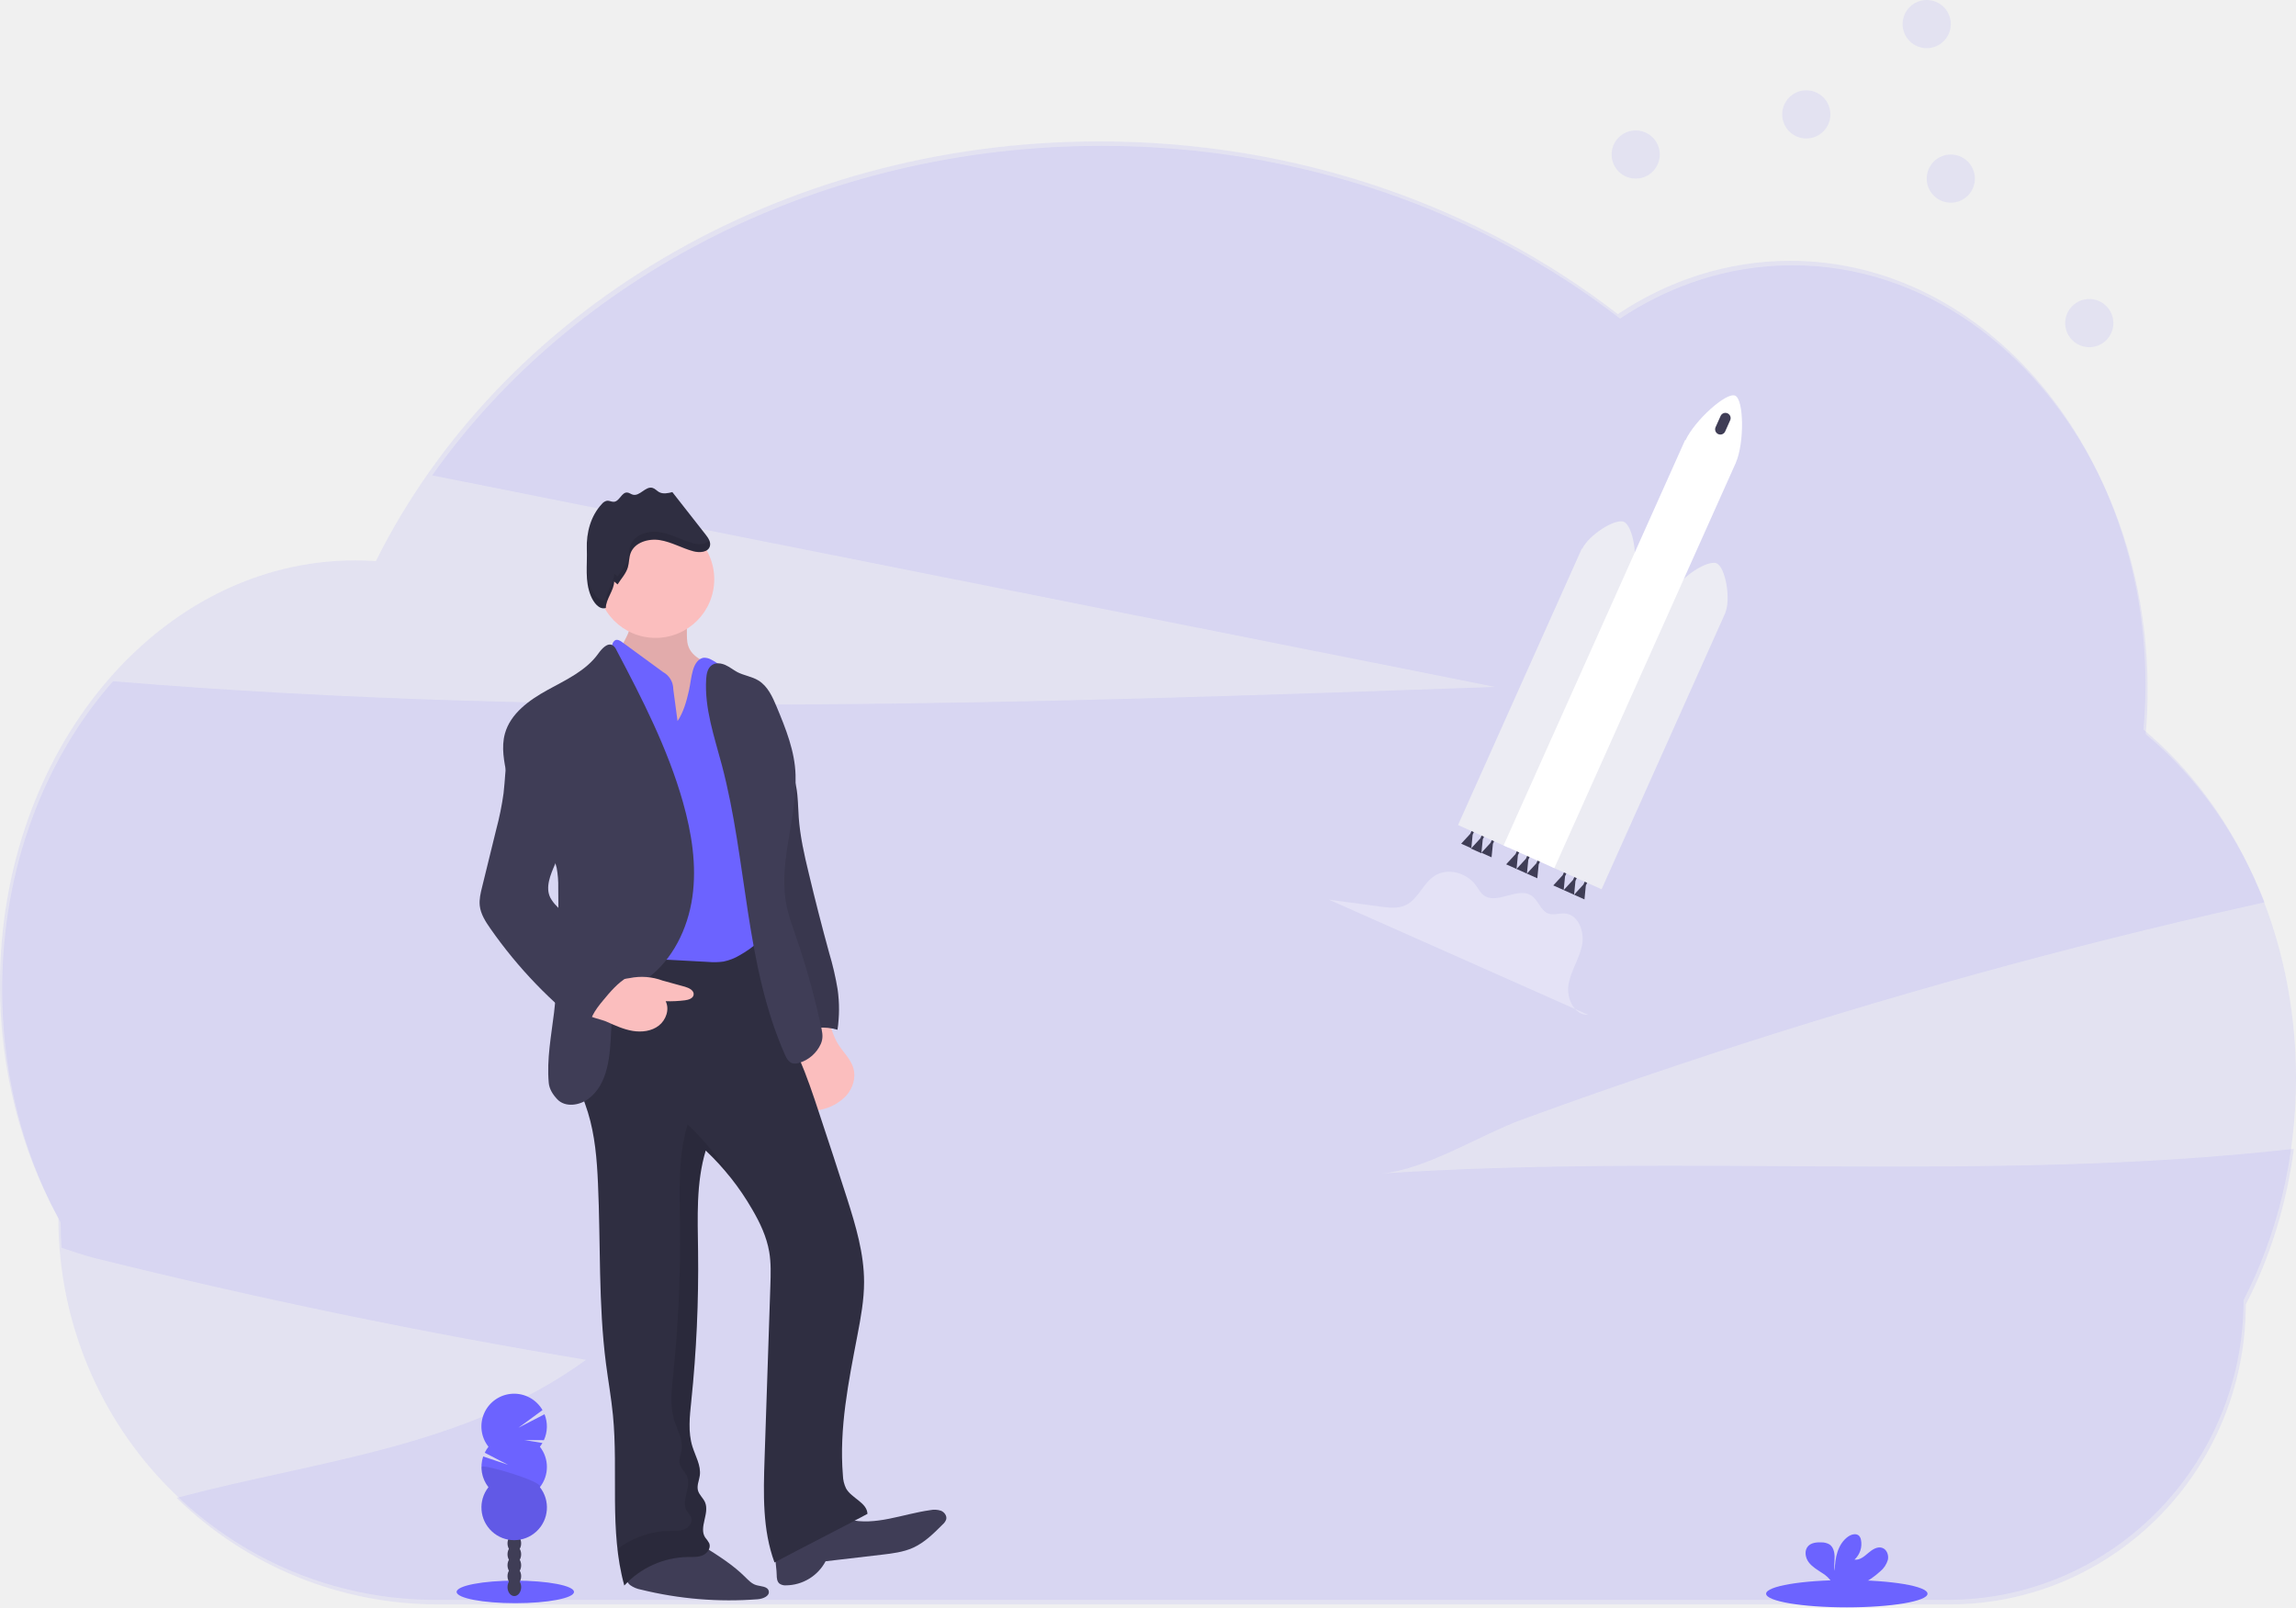
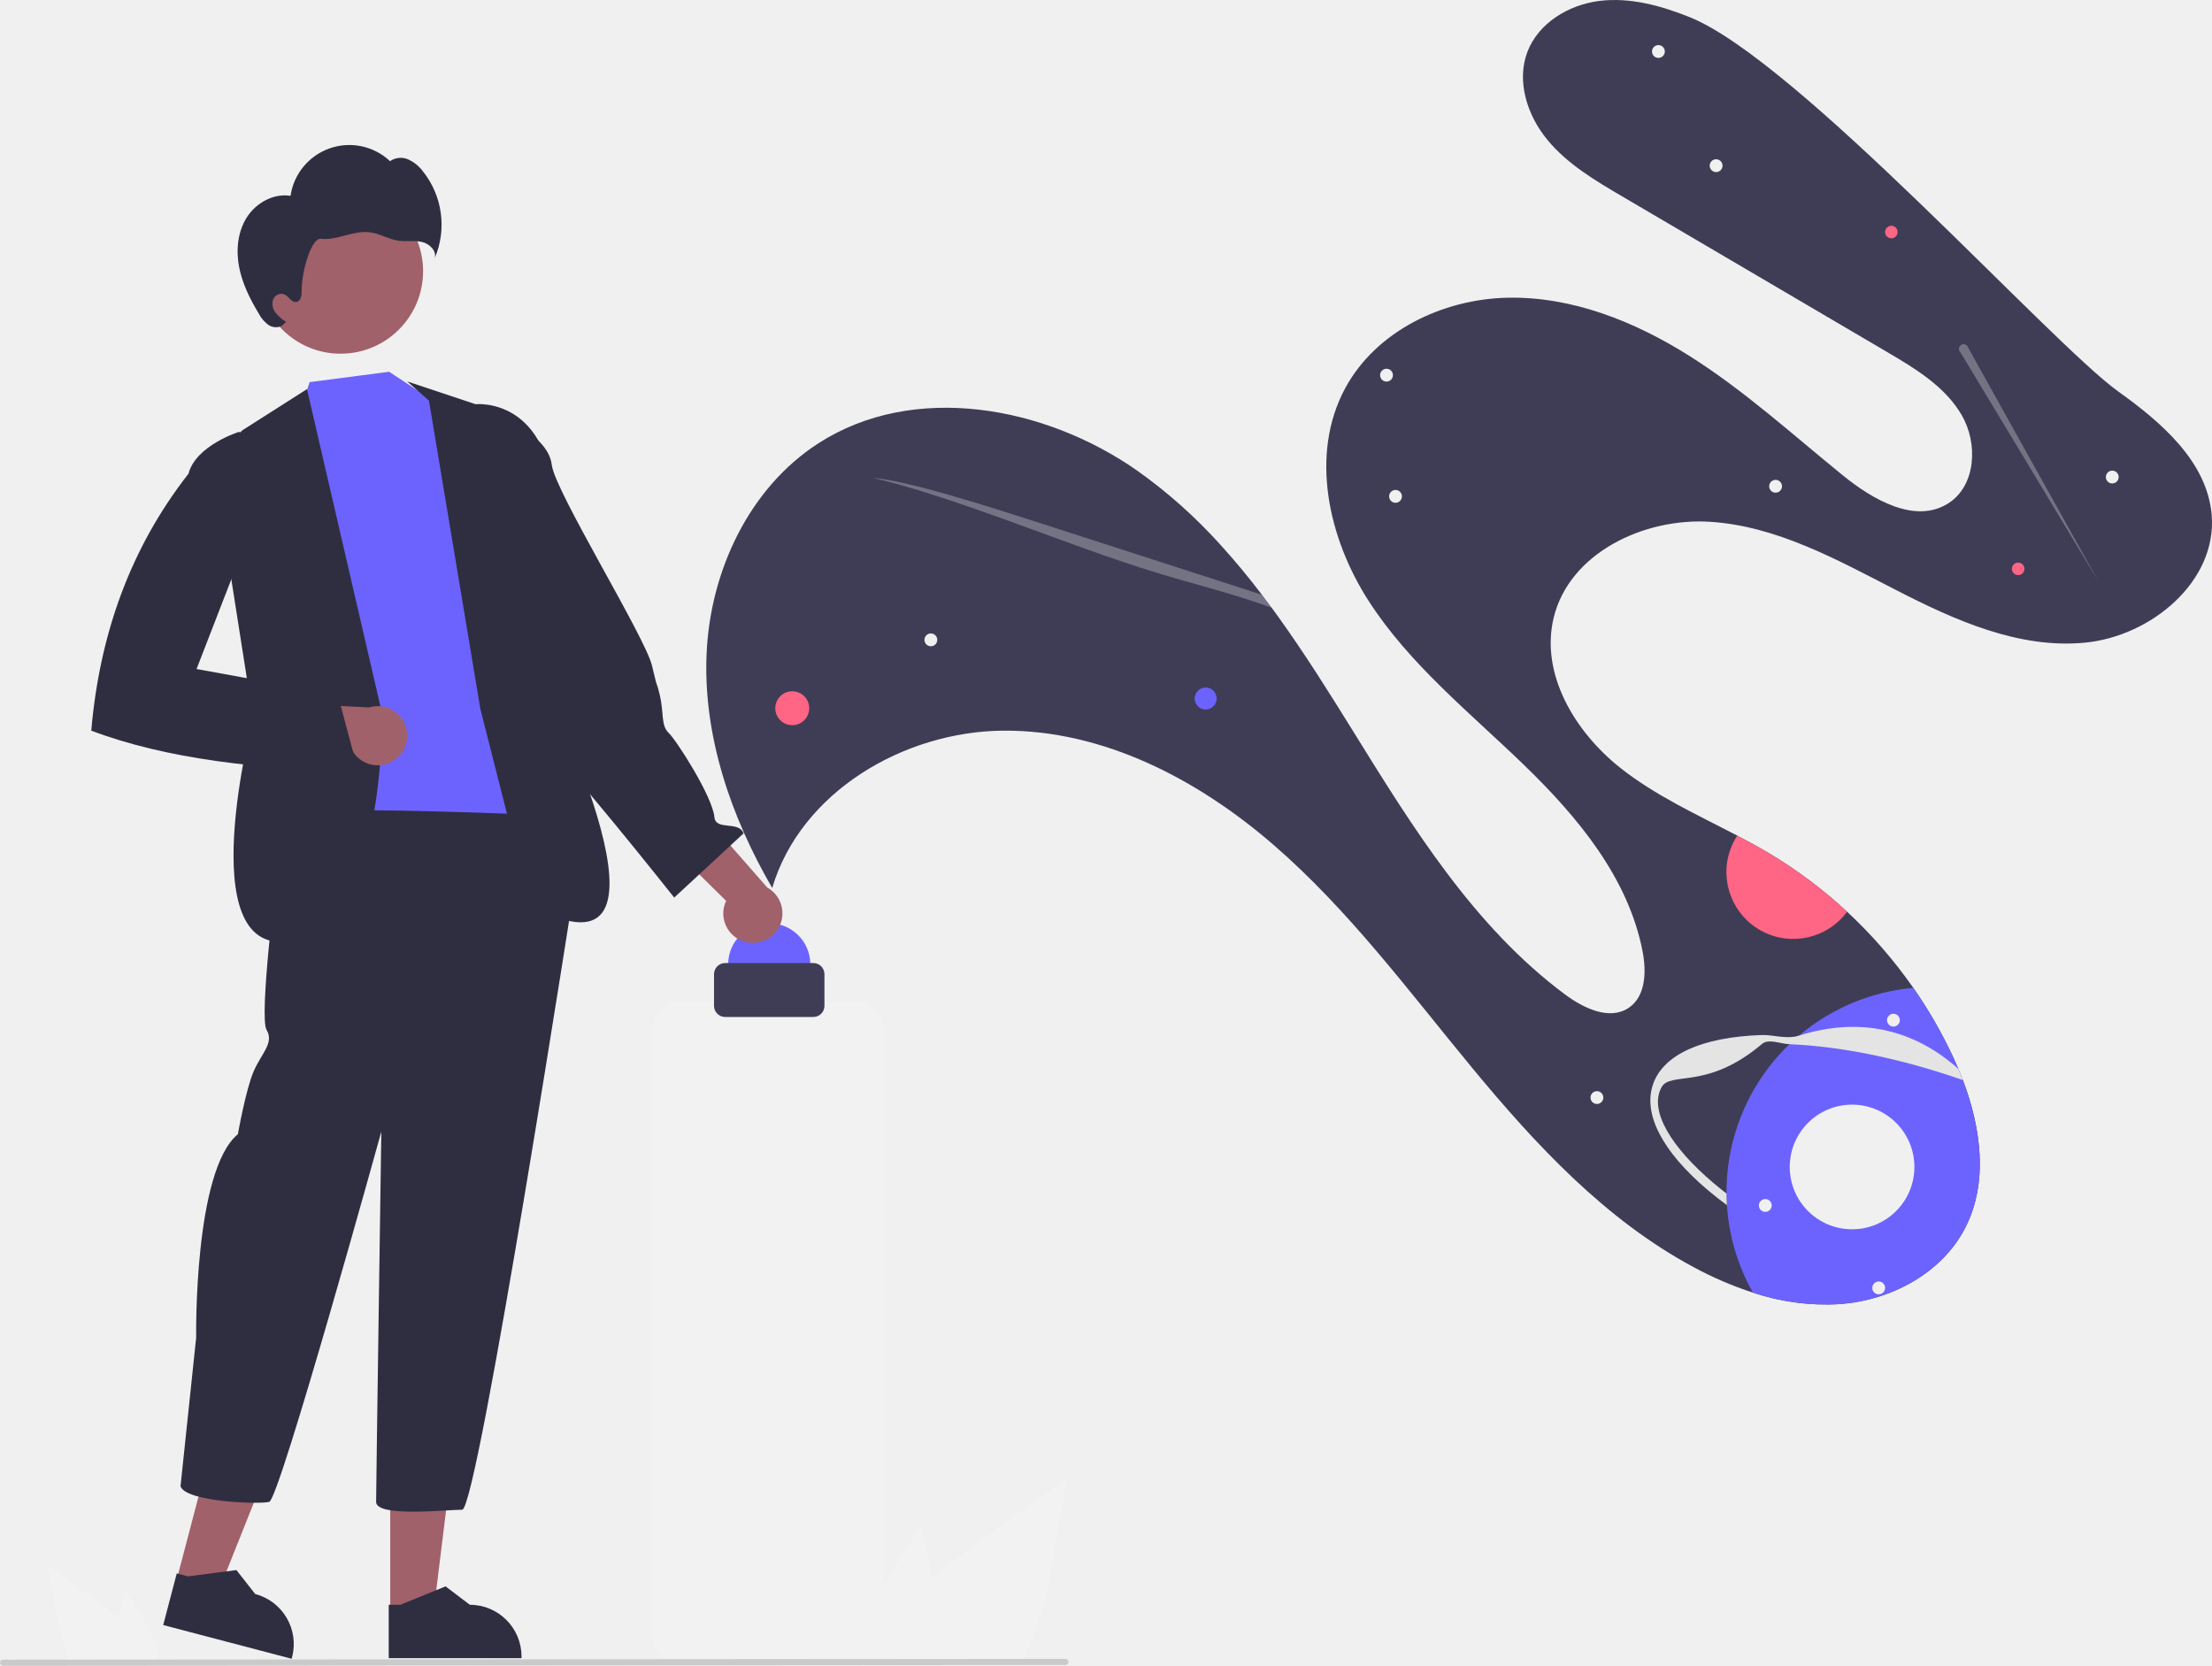
- <svg xmlns="http://www.w3.org/2000/svg" id="b717bf80-dc37-4ec2-be04-489cb3783f30" data-name="Layer 1" width="1144" height="800.93" viewBox="0 0 1144 800.93">
-   <path d="M1170.92,622a244.09,244.09,0,0,1-8.87,40.61,229,229,0,0,1-15.08,37c0,82.51-66.1,149.39-147.65,149.39H246.25A186.28,186.28,0,0,1,116,795.9c.32-.09.65-.18,1-.25,69.46-18.42,142.75-24.78,203-68.53Q196.85,706.69,75.14,676.41c-5-1.26-10.68-3.15-16.51-5.13-.27-4.16-.42-8.35-.42-12.57-.37-.67-.73-1.34-1.09-2q-2.38-4.43-4.58-9c-14.93-31-23.46-66.91-23.46-105.23,0-60.43,21.23-115,55.25-153.49C313.2,407.92,543.44,399.9,773,391.82q-100.68-20-201.34-40.06-164.17-32.65-328.34-65.34c69.85-98.68,193.12-164.21,333.54-164.21,98.82,0,189.14,32.45,258.34,86.07,25.44-16.91,54.73-26.56,85.9-26.56,64.9,0,121.63,41.73,152.44,104,0,0,0,0,0,0,15.58,31.5,24.52,68.24,24.52,107.48,0,7-.29,14-.86,20.89,0,.41-.06.81-.1,1.23,21.4,17.8,39.35,41.1,52.41,68.19.16.33.32.66.47,1q3.43,7.17,6.38,14.66l-.19,0q-12.6,2.79-25.17,5.69-135.49,31.3-268.47,75.86-38.12,12.78-76,26.62c-21.32,7.8-48.74,25.47-70.84,27,151.1-10.14,303.41,4.64,453.81-12.2Z" transform="translate(-28 -49.53)" fill="#6c63ff" opacity="0.1" />
-   <path d="M1172,586.75c0-71.93-30.06-135.47-76-173.67q.95-10.9,1-22.11c0-116.8-79.24-211.47-177-211.47-31.18,0-60.47,9.64-85.91,26.55C764.89,152.43,674.56,120,575.74,120,415,120,276.64,205.9,215.28,329.13c-3.41-.23-6.84-.36-10.3-.36-97.74,0-177,94.68-177,211.47,0,42.94,10.72,82.88,29.12,116.23h0c0,105.08,84.19,190.27,188,190.27H998.24c81.54,0,147.64-66.88,147.64-149.39h0C1162.44,665.17,1172,627.3,1172,586.75Z" transform="translate(-28 -49.53)" fill="#6c63ff" opacity="0.1" />
-   <path d="M426.72,592.32c.3,4,1.42,8.75,5.19,10.13a9.67,9.67,0,0,0,5.56-.09,23.55,23.55,0,0,0,12.35-7.07c3.15-3.66,4.72-8.83,3.4-13.46-1.27-4.42-4.83-7.73-7.34-11.57-2.94-4.49-3.88-9.58-5.92-14.39C423.77,557.42,425.81,580.31,426.72,592.32Z" transform="translate(-28 -49.53)" fill="#fbbebe" />
-   <path d="M409.71,399.53c-2.15,7,5.48,14.63,7.94,21.51s5.77,13.49,7.09,20.7c.92,4.95.87,10,1.22,15,.67,9.45,2.76,18.73,5,27.92q4.74,19.92,10.16,39.66a146.55,146.55,0,0,1,4.23,18.24,70.07,70.07,0,0,1-.07,20.09,25.66,25.66,0,0,0-19.08,1.75,56.61,56.61,0,0,1-7.25-23.59,123.39,123.39,0,0,1,.13-14.77c.64-13.91-5.39-27.84-5.59-41.77a78.81,78.81,0,0,0-1.14-14.4c-.65-3.27-.59-9.39-1.3-12.64-1.14-5.18,3.73-7.57,3.46-12.88l-1.48-29C412.73,410.31,407.63,404.09,409.71,399.53Z" transform="translate(-28 -49.53)" fill="#3f3d56" />
-   <path d="M409.71,399.53c-2.15,7,5.48,14.63,7.94,21.51s5.77,13.49,7.09,20.7c.92,4.95.87,10,1.22,15,.67,9.45,2.76,18.73,5,27.92q4.74,19.92,10.16,39.66a146.55,146.55,0,0,1,4.23,18.24,70.07,70.07,0,0,1-.07,20.09,25.66,25.66,0,0,0-19.08,1.75,56.61,56.61,0,0,1-7.25-23.59,123.39,123.39,0,0,1,.13-14.77c.64-13.91-5.39-27.84-5.59-41.77a78.81,78.81,0,0,0-1.14-14.4c-.65-3.27-.59-9.39-1.3-12.64-1.14-5.18,3.73-7.57,3.46-12.88l-1.48-29C412.73,410.31,407.63,404.09,409.71,399.53Z" transform="translate(-28 -49.53)" opacity="0.1" />
-   <path d="M336.7,377.08A11,11,0,0,0,339,381.7a256.32,256.32,0,0,0,34.43,39,18.42,18.42,0,0,0,3.24-4.56,68.67,68.67,0,0,0,8.4-34.62c-5.78-1.86-12.34-4.46-14.19-10.24-1.47-4.56.5-10-2.08-14.06-3.67-5.73-19.25-6.46-24.25-2.3-3.28,2.72-2.11,5.26-3.15,8.94C340.25,367.9,336.06,372.78,336.7,377.08Z" transform="translate(-28 -49.53)" fill="#fbbebe" />
-   <path d="M336.7,377.08A11,11,0,0,0,339,381.7a256.32,256.32,0,0,0,34.43,39,18.42,18.42,0,0,0,3.24-4.56,68.67,68.67,0,0,0,8.4-34.62c-5.78-1.86-12.34-4.46-14.19-10.24-1.47-4.56.5-10-2.08-14.06-3.67-5.73-19.25-6.46-24.25-2.3-3.28,2.72-2.11,5.26-3.15,8.94C340.25,367.9,336.06,372.78,336.7,377.08Z" transform="translate(-28 -49.53)" opacity="0.1" />
-   <path d="M341.9,839.33a13.49,13.49,0,0,0,5.48,2.3,183.85,183.85,0,0,0,58.19,4.79c2.61-.21,6.09-1.6,5.45-4.14-.6-2.37-4-2.21-6.3-2.92-2.17-.66-3.8-2.41-5.42-4-6-6-13.26-10.54-20.42-15.08a18.44,18.44,0,0,0-5.75-2.78c-2.47-.56-5.05-.09-7.55.39-6.3,1.19-18.31,1-23.3,5.65C338.29,827.24,337.71,835.66,341.9,839.33Z" transform="translate(-28 -49.53)" fill="#3f3d56" />
-   <path d="M415,834.34c0,1.55.18,3.29,1.36,4.28a5,5,0,0,0,3.23.88,22.56,22.56,0,0,0,19.77-12l28-3.27c5.3-.62,10.7-1.27,15.57-3.46,5.75-2.6,10.34-7.17,14.79-11.64a5.92,5.92,0,0,0,1.73-2.49c.46-1.76-.88-3.61-2.57-4.31a10.32,10.32,0,0,0-5.41-.3c-13.67,1.89-27.39,8-40.77,4.6-3.27-.83-6.52-2.24-9.89-2a20.43,20.43,0,0,0-5.28,1.41c-4.35,1.6-17.36,3.87-20.24,7.55S415,829.94,415,834.34Z" transform="translate(-28 -49.53)" fill="#3f3d56" />
-   <path d="M344.19,521.69c-4,6.23-12.43,7.59-18.32,12.06-9.05,6.87-10.58,19.67-11.1,31-.35,7.84-.57,15.8,1.17,23.46,1.22,5.33,3.36,10.41,5,15.64,3.5,11.37,4.48,23.35,5,35.23,1.37,30,.15,60.19,4,90,1.11,8.53,2.62,17,3.46,25.56,2.76,28.32-1.92,57.52,5.67,84.94a44.14,44.14,0,0,1,31.73-14.21c2.5,0,5.11.15,7.41-.86s4.12-3.69,3.16-6a18.37,18.37,0,0,0-2-2.84c-3.31-5,2.31-12.07-.09-17.58-.93-2.12-2.94-3.69-3.53-5.92-.63-2.42.59-4.9.93-7.38.68-5-2.19-9.66-3.68-14.45-2.25-7.25-1.35-15-.57-22.59a641.92,641.92,0,0,0,3.39-74.66c-.21-16.87-1.05-34.1,3.81-50.26a128.19,128.19,0,0,1,23.12,29.26c3.88,6.61,7.23,13.67,8.52,21.23.94,5.55.76,11.22.57,16.84q-1.44,43.15-2.89,86.3c-.58,17.4-1.08,35.31,4.95,51.63,15.33-8.16,31-16,46.33-24.21-.25-5.65-7.85-7.72-10.65-12.63a15.8,15.8,0,0,1-1.6-6.59c-1.94-23.38,2.83-46.74,7.24-69.78,1.68-8.78,3.32-17.63,3.31-26.56,0-14.18-4.15-28-8.44-41.51-4.54-14.31-9.29-28.56-14-42.81-3-9.15-6.1-18.31-9.92-27.17-3.6-8.38-7.88-16.47-10.95-25-4.93-13.78-6.62-28.47-8.27-43C386.11,512.92,365,517.53,344.19,521.69Z" transform="translate(-28 -49.53)" fill="#2f2e41" />
-   <circle cx="326.66" cy="288.64" r="29.22" fill="#fbbebe" />
-   <path d="M365.59,408.82,363.47,393a9.74,9.74,0,0,0-5.06-8.57l-20.36-14.88c-1-.76-2.38-1.56-3.54-1a3.37,3.37,0,0,0-1.41,2.08c-3.22,9.5-1.23,19.86-.11,29.83.95,8.31,1.27,16.68,1.59,25a184.69,184.69,0,0,1-.06,22.69c-1.1,13.08-5,26.24-2.39,39.11,1.72,8.51,4.75,16.42,5.46,25.08.49,6,.34,12.1,2.24,17.78,7-3,14.92-2.67,22.53-2.27l18.47,1a33.51,33.51,0,0,0,7.69-.18,26.05,26.05,0,0,0,8.07-3.16,55.39,55.39,0,0,0,16.85-14.7c-3.12-15.07-.09-30.63-2.17-45.88-1.19-8.79-4.17-17.26-5.57-26-1.72-10.79-1.05-22-4.14-32.48a93.69,93.69,0,0,0-6.64-15.38,28.37,28.37,0,0,0-12.71-12.95,7.17,7.17,0,0,0-3.34-.85c-2.94.17-4.76,3.29-5.58,6.13-1,3.4-1.28,7-2.06,10.41C370.11,398.8,368.49,404.61,365.59,408.82Z" transform="translate(-28 -49.53)" fill="#6c63ff" />
-   <path d="M305.7,597.32c3.89,4.12,11,3.11,15.52-.28,9.84-7.37,10.75-21.48,11.29-33.76.2-4.4.5-9,2.57-12.86,3.16-5.95,9.71-9.09,15.15-13.08,12.9-9.44,20.47-25,22.74-40.78s-.34-32-4.7-47.37c-7.54-26.57-20.24-51.34-33.13-75.76a5.68,5.68,0,0,0-1.79-2.3c-2.62-1.62-5.46,1.59-7.26,4.1-6.07,8.5-16.07,13.06-25.23,18.09s-18.52,11.73-21.29,21.8c-1.86,6.75-.41,13.93,1,20.78S287,448.19,290.69,454a173.87,173.87,0,0,1,11.67,19.89,38.22,38.22,0,0,1,3,8.06,49,49,0,0,1,.79,10c.21,20.72.42,41.51-2.08,62.08-1.42,11.64-3.7,23.32-2.66,35C301.66,592.17,303.48,595,305.7,597.32Z" transform="translate(-28 -49.53)" fill="#3f3d56" />
-   <path d="M330.4,558.7c4.16,1.86,8.37,3.79,12.87,4.53s9.43.14,13-2.65,5.45-8.07,3.41-12.15a60.37,60.37,0,0,0,9.6-.46c1.83-.23,4.05-.93,4.33-2.75.32-2.12-2.24-3.4-4.31-4l-11.16-3.07a29.76,29.76,0,0,0-16.41-1.24l-17,2.6a3,3,0,0,0-1.28.4,3.07,3.07,0,0,0-1,1.68c-.82,2.59-4.61,9.83-3.31,12.41C320.3,556.21,328.07,557.53,330.4,558.7Z" transform="translate(-28 -49.53)" fill="#fbbebe" />
-   <path d="M437,569.66a17.28,17.28,0,0,1-10.85,9.51,6.07,6.07,0,0,1-3.24.21c-2-.56-3.1-2.65-3.93-4.55-19.8-45.08-18.69-96.39-31.29-144-3.74-14.13-8.74-28.33-7.83-42.92.16-2.61.71-5.55,2.89-7,1.94-1.3,4.58-.95,6.7,0s4,2.5,6,3.56c3.31,1.69,7.16,2.17,10.34,4.08,4.72,2.83,7.14,8.24,9.25,13.32,4.51,10.84,9,22,9.35,33.76.77,22.84-9.36,44.79-4.09,67,1.05,4.4,2.6,8.67,4.08,12.94a391.57,391.57,0,0,1,13,46.81C437.93,565.1,438.05,567.17,437,569.66Z" transform="translate(-28 -49.53)" fill="#3f3d56" />
-   <path d="M335.71,340.74c1.75-2.83,4.18-5.32,5.12-8.51.67-2.27.53-4.73,1.34-7,2-5.48,8.94-7.5,14.69-6.56s10.92,4,16.54,5.53c3.11.86,7.43.6,8.31-2.51.58-2.06-.81-4.1-2.13-5.79L363,294.74c-2.18.56-4.62,1.08-6.6,0-1.14-.63-2-1.74-3.27-2.1-3.45-1-6.34,4.31-9.8,3.39-1-.26-1.79-1-2.79-1.08-2.79-.23-3.84,4.39-6.63,4.62-1.16.1-2.28-.64-3.43-.53a4.36,4.36,0,0,0-2.59,1.61c-5.55,5.89-7.8,14.34-7.5,22.42s-1.09,15.92,2,23.38c1.36,3.26,4.12,7.1,7.47,6,0-4.4,4.1-8.79,4.15-13.19" transform="translate(-28 -49.53)" fill="#2f2e41" />
-   <g opacity="0.1">
-     <path d="M392.17,636.52a126.89,126.89,0,0,0-21.57-26.71c-4.86,16.16-4,33.39-3.81,50.26a641.92,641.92,0,0,1-3.39,74.66c-.79,7.55-1.68,15.34.57,22.59,1.49,4.79,4.36,9.47,3.68,14.45-.34,2.48-1.56,5-.93,7.38.59,2.23,2.6,3.8,3.53,5.92,2.4,5.51-3.22,12.56.09,17.58a18.37,18.37,0,0,1,2,2.84c1,2.32-.86,5-3.16,6s-4.91.83-7.41.86a44.19,44.19,0,0,0-26.14,9.11,116.84,116.84,0,0,0,3.41,18.1,44.14,44.14,0,0,1,31.73-14.21c2.5,0,5.11.15,7.41-.86s4.12-3.69,3.16-6a18.37,18.37,0,0,0-2-2.84c-3.31-5,2.31-12.07-.09-17.58-.93-2.12-2.94-3.69-3.53-5.92-.63-2.42.59-4.9.93-7.38.68-5-2.19-9.66-3.68-14.45-2.25-7.25-1.36-15-.57-22.59a641.92,641.92,0,0,0,3.39-74.66c-.21-16.87-1.05-34.1,3.81-50.26A124.25,124.25,0,0,1,392.17,636.52Z" transform="translate(-28 -49.53)" />
-   </g>
-   <g opacity="0.1">
-     <path d="M320.42,324c0-1.37,0-2.75,0-4.14-.06,1.07-.06,2.14,0,3.2C320.41,323.4,320.41,323.71,320.42,324Z" transform="translate(-28 -49.53)" />
-     <path d="M373.4,320.25c-5.62-1.54-10.8-4.58-16.54-5.53s-12.71,1.08-14.69,6.56c-.81,2.22-.67,4.68-1.34,7-.94,3.19-3.37,5.68-5.12,8.51l-1.65-1.46c-.05,4.4-4.1,8.79-4.15,13.19-3.35,1.09-6.11-2.75-7.47-6a30.31,30.31,0,0,1-2.08-11.26c-.09,5.23,0,10.32,2.08,15.26,1.36,3.26,4.12,7.1,7.47,6,0-4.4,4.1-8.79,4.15-13.19l1.65,1.46c1.75-2.83,4.18-5.32,5.12-8.51.67-2.27.53-4.73,1.34-7,2-5.48,8.94-7.5,14.69-6.56s10.92,4,16.54,5.53c3.11.86,7.43.6,8.31-2.51a4.44,4.44,0,0,0-.39-3.11C379.93,320.88,376.18,321,373.4,320.25Z" transform="translate(-28 -49.53)" />
-   </g>
-   <path d="M278.89,444.91A149.69,149.69,0,0,1,275.21,463l-7,28.53c-.75,3-1.5,6.16-1.17,9.27.46,4.19,2.84,7.9,5.25,11.36a226.67,226.67,0,0,0,49.58,51.44c-1.11-5.7,2.84-11,6.55-15.48s7.33-8.77,12.18-11.67Q322.38,519.33,305.34,501a18.56,18.56,0,0,1-3.06-4c-2.74-5.29,0-11.61,2.38-17.07,7.53-17.39,11.09-37.13,6.26-55.45-1.82-6.89-5-13.77-10.79-18-2.53-1.85-6-3.1-8.76-1.71a9.77,9.77,0,0,0-3,2.7C279.38,418.46,280.45,431.61,278.89,444.91Z" transform="translate(-28 -49.53)" fill="#3f3d56" />
-   <ellipse cx="256.76" cy="793.24" rx="29.24" ry="5.62" fill="#6c63ff" />
-   <ellipse cx="256.27" cy="790.85" rx="3.4" ry="4.46" fill="#3f3d56" />
-   <ellipse cx="256.27" cy="785.4" rx="3.4" ry="4.46" fill="#3f3d56" />
-   <ellipse cx="256.27" cy="779.96" rx="3.4" ry="4.46" fill="#3f3d56" />
-   <ellipse cx="256.27" cy="774.51" rx="3.4" ry="4.46" fill="#3f3d56" />
-   <ellipse cx="256.27" cy="769.06" rx="3.4" ry="4.46" fill="#3f3d56" />
-   <ellipse cx="256.27" cy="763.62" rx="3.4" ry="4.46" fill="#3f3d56" />
-   <ellipse cx="256.27" cy="758.17" rx="3.4" ry="4.46" fill="#3f3d56" />
-   <path d="M297,770.43a15.77,15.77,0,0,0,1.27-1.87l-8.94-1.47,9.67.07a16.35,16.35,0,0,0,.31-12.92l-13,6.73,12-8.79a16.31,16.31,0,1,0-26.93,18.25,15.94,15.94,0,0,0-1.86,3l11.61,6-12.38-4.15a16.31,16.31,0,0,0,2.63,15.31,16.31,16.31,0,1,0,25.63,0,16.3,16.3,0,0,0,0-20.16Z" transform="translate(-28 -49.53)" fill="#6c63ff" />
-   <path d="M267.89,780.51a16.21,16.21,0,0,0,3.49,10.08,16.31,16.31,0,1,0,25.63,0C299.2,787.82,267.89,778.68,267.89,780.51Z" transform="translate(-28 -49.53)" opacity="0.1" />
-   <ellipse cx="920.19" cy="794.14" rx="40.21" ry="6.8" fill="#6c63ff" />
-   <path d="M964.82,832.55a11.66,11.66,0,0,0,3.83-5.78c.5-2.3-.48-5.06-2.68-5.9-2.46-.94-5.09.77-7.08,2.49s-4.28,3.69-6.88,3.32a10.5,10.5,0,0,0,3.24-9.81,4.12,4.12,0,0,0-.9-2c-1.37-1.46-3.84-.83-5.48.32-5.2,3.65-6.65,10.72-6.68,17.07-.52-2.29-.08-4.68-.09-7s-.66-5-2.65-6.22a7.92,7.92,0,0,0-4-.95c-2.33-.09-4.94.15-6.53,1.86-2,2.12-1.47,5.68.25,8s4.35,3.81,6.77,5.42a15,15,0,0,1,4.83,4.61,4.16,4.16,0,0,1,.36.83h14.66A40.77,40.77,0,0,0,964.82,832.55Z" transform="translate(-28 -49.53)" fill="#6c63ff" />
-   <polygon points="733.75 415.98 734.62 414.04 733.46 413.52 732.59 415.46 728.04 420.41 733.09 422.67 733.75 415.98" fill="#3f3d56" />
-   <polygon points="738.79 418.3 739.68 416.31 738.49 415.77 737.6 417.76 732.93 422.84 738.11 425.16 738.79 418.3" fill="#3f3d56" />
-   <polygon points="743.85 420.5 744.72 418.56 743.55 418.04 742.68 419.98 738.13 424.93 743.18 427.19 743.85 420.5" fill="#3f3d56" />
-   <polygon points="779.8 436.66 780.69 434.67 779.5 434.13 778.61 436.12 773.94 441.2 779.12 443.52 779.8 436.66" fill="#3f3d56" />
-   <polygon points="784.98 438.98 785.87 436.99 784.68 436.45 783.78 438.44 779.12 443.52 784.3 445.84 784.98 438.98" fill="#3f3d56" />
-   <polygon points="790.15 441.29 791.05 439.3 789.85 438.77 788.96 440.76 784.3 445.84 789.47 448.16 790.15 441.29" fill="#3f3d56" />
-   <polygon points="756.31 426.14 757.2 424.15 756.01 423.61 755.12 425.61 750.45 430.69 755.63 433 756.31 426.14" fill="#3f3d56" />
-   <polygon points="761.49 428.46 762.38 426.47 761.18 425.93 760.29 427.92 755.63 433 760.8 435.32 761.49 428.46" fill="#3f3d56" />
-   <polygon points="766.66 430.77 767.55 428.78 766.36 428.25 765.47 430.24 760.8 435.32 765.98 437.64 766.66 430.77" fill="#3f3d56" />
-   <path d="M841.43,334.2c2.92-6.92.09-22.66-4.26-24.61s-17.59,6.6-20.81,13.39l-.2-.1L754.48,460.64,779.76,472,841.44,334.2Z" transform="translate(-28 -49.53)" fill="#ececf3" />
-   <path d="M887.62,354.88c2.91-6.92.09-22.66-4.27-24.61s-17.58,6.6-20.8,13.39l-.21-.1L800.66,481.32,826,492.64l61.68-137.76Z" transform="translate(-28 -49.53)" fill="#ececf3" />
-   <path d="M892.89,280.12c4.35-10.12,4-31.48-.32-33.43s-20.1,12.22-24.75,22.21l-.2-.1-90.45,202,25.28,11.32,90.45-202Z" transform="translate(-28 -49.53)" fill="#fff" />
-   <rect x="883.82" y="255" width="5.23" height="11.34" rx="2.62" transform="translate(155.92 -389.02) rotate(24.12)" fill="#3f3d56" />
-   <path d="M690.17,497.83l25.68,3.46c4.15.56,8.57,1.08,12.38-.66,6.31-2.89,8.71-10.87,14.52-14.65,6.55-4.27,16.12-1.56,20.69,4.78,1.2,1.68,2.15,3.59,3.79,4.84,6.57,5,17-4.4,23.88.24,3.43,2.33,4.51,7.54,8.43,8.92,2.59.91,5.45-.27,8.19-.05,6.85.55,9.94,9.34,8.5,16.06s-5.6,12.66-6.72,19.43,2.94,15.41,9.79,15" transform="translate(-28 -49.53)" fill="#fff" opacity="0.3" />
-   <circle cx="815" cy="77" r="12" fill="#6c63ff" opacity="0.1" />
-   <circle cx="960" cy="12" r="12" fill="#6c63ff" opacity="0.1" />
-   <circle cx="900" cy="57" r="12" fill="#6c63ff" opacity="0.1" />
-   <circle cx="1041" cy="161" r="12" fill="#6c63ff" opacity="0.1" />
-   <circle cx="972" cy="89" r="12" fill="#6c63ff" opacity="0.1" />
+ <svg xmlns="http://www.w3.org/2000/svg" id="ae2ea35c-f775-4914-b4b1-6d6013141210" data-name="Layer 1" width="861.343" height="648.679" viewBox="0 0 861.343 648.679">
+   <path d="M487.967,298.314c37.101-23.943,88.2-14.64,124.348,10.729a196.935,196.935,0,0,1,32.307,28.827c5.643,6.19,10.993,12.687,16.11,19.409,1.261,1.649,2.515,3.315,3.746,4.997q1.263,1.706,2.505,3.435c10.378,14.425,19.892,29.6,29.206,44.638,23.251,37.538,47.108,76.194,82.534,102.549,7.299,5.428,17.482,10.317,24.96,5.133,6.489-4.502,6.767-13.967,5.29-21.724-5.49-28.74-25.295-52.557-46.336-72.888-21.04-20.331-44.332-38.971-60.23-63.537-15.898-24.567-23.161-57.364-9.236-83.094,12.001-22.173,37.821-34.61,63.024-35.189,25.201-.574,49.685,9.222,71.007,22.674,21.319,13.457,40.066,30.531,59.631,46.43,11.794,9.592,28.261,19.109,41.114,10.988,10.856-6.863,11.703-23.338,5.233-34.431s-18.018-18.064-29.089-24.566q-51.558-30.288-103.117-60.571c-10.545-6.189-21.321-12.575-29.105-22.012-7.786-9.431-12.108-22.686-7.817-34.139,4.234-11.286,16.059-18.453,28.023-19.948,11.956-1.492,24.015,1.823,35.199,6.314,41.912,16.832,140.602,126.951,166.905,145.778,16.903,12.092,34.66,27.4,36.369,48.112,2.13,25.784-23.526,47.182-49.278,49.683-25.748,2.509-50.704-8.687-73.71-20.524s-46.486-24.887-72.309-26.53c-25.823-1.643-54.795,12.161-60.917,37.3-5.323,21.874,8.21,44.446,25.838,58.442,13.798,10.958,29.992,18.256,45.635,26.462,4.344,2.272,8.642,4.621,12.834,7.132a180.251,180.251,0,0,1,29.935,22.505,183.677,183.677,0,0,1,25.774,29.641,179.182,179.182,0,0,1,15.621,27.173q1.006,2.176,1.954,4.412c.599,1.426,1.179,2.869,1.729,4.328,7.18,18.913,9.977,40.108.804,57.763-9.149,17.608-28.965,28.034-48.753,29.48a89.801,89.801,0,0,1-33.791-4.464,137.23,137.23,0,0,1-23.13-9.941C794.526,600.7,767.404,571.542,742.634,541.566c-24.764-29.974-48.083-61.534-77.482-86.977-29.397-25.449-66.237-44.69-105.12-44.398-38.882.287-78.965,23.978-90.008,61.258-16.096-27.736-26.981-59.355-25.544-91.388S461.024,315.705,487.967,298.314Z" transform="translate(-169.3286 -125.6603)" fill="#3f3d56" />
+   <circle cx="469.487" cy="272.017" r="4.272" fill="#6c63ff" />
+   <circle cx="308.499" cy="275.792" r="6.605" fill="#ff6584" />
+   <circle cx="785.865" cy="221.517" r="2.44" fill="#ff6584" />
+   <circle cx="736.489" cy="90.362" r="2.44" fill="#ff6584" />
+   <path d="M843.026,456.742a26.079,26.079,0,0,1,2.78-5.683c4.344,2.272,8.642,4.621,12.834,7.132a180.251,180.251,0,0,1,29.935,22.505,26.025,26.025,0,0,1-45.549-23.953Z" transform="translate(-169.3286 -125.6603)" fill="#ff6584" />
+   <circle cx="362.474" cy="249.168" r="2.496" fill="#f0f0f0" />
+   <circle cx="668.25" cy="64.513" r="2.496" fill="#f0f0f0" />
+   <circle cx="645.778" cy="20.057" r="2.496" fill="#f0f0f0" />
+   <circle cx="822.503" cy="185.77" r="2.496" fill="#f0f0f0" />
+   <circle cx="691.404" cy="189.356" r="2.496" fill="#f0f0f0" />
+   <circle cx="621.835" cy="427.406" r="2.496" fill="#f0f0f0" />
+   <circle cx="543.408" cy="193.29" r="2.496" fill="#f0f0f0" />
+   <circle cx="539.904" cy="146.097" r="2.496" fill="#f0f0f0" />
+   <path d="M866.141,532.284c-3.706-.152-7.303-.17-10.77-.05-21.356.738-35.581,6.857-39.028,16.788s3.93,23.547,20.237,37.356q2.419,2.048,5.043,4.063a80.028,80.028,0,0,1,24.518-58.158Z" transform="translate(-169.3286 -125.6603)" fill="none" />
+   <path d="M846.05,563.682a79.499,79.499,0,0,1,20.092-31.399q1.801-1.724,3.704-3.331a80.081,80.081,0,0,1,44.504-18.615,179.184,179.184,0,0,1,15.621,27.173q1.006,2.176,1.954,4.412c.599,1.426,1.179,2.869,1.729,4.328,7.18,18.913,9.977,40.108.804,57.763-9.149,17.608-28.965,28.034-48.753,29.48a89.801,89.801,0,0,1-33.791-4.464,79.902,79.902,0,0,1-10.131-34.06c-.098-1.507-.147-3.015-.162-4.53A79.685,79.685,0,0,1,846.05,563.682Z" transform="translate(-169.3286 -125.6603)" fill="#6c63ff" />
+   <path d="M813.016,547.869c4.009-11.551,19.006-18.35,42.236-19.154,4.648-.164,9.761,1.77,14.593.237,23.445-7.435,44.715-2.576,62.079,12.97.599,1.426,1.179,2.869,1.729,4.328-.231-.086-.464-.167-.697-.248-23.462-8.143-46.752-12.895-66.814-13.719-3.707-.149-8.129-2.294-10.77-.047-21.208,18.048-35.552,10.486-39.029,16.787-5.079,9.204,3.932,23.545,20.238,37.356q2.419,2.051,5.04,4.06c.015,1.515.063,3.023.162,4.53q-3.946-2.916-7.477-5.9C816.568,574.047,809.009,559.414,813.016,547.869Z" transform="translate(-169.3286 -125.6603)" fill="#e4e4e4" />
+   <circle cx="731.559" cy="501.523" r="2.496" fill="#f0f0f0" />
+   <circle cx="687.403" cy="469.422" r="2.496" fill="#f0f0f0" />
+   <circle cx="721.186" cy="454.431" r="24.27" fill="#f0f0f0" />
+   <path d="M509.195,311.783c5.673.267,17.408,3.084,30.123,6.726,12.708,3.646,26.492,8.094,40.1,12.494q35.733,11.544,71.462,23.08,4.912,1.584,9.851,3.195c1.261,1.649,2.515,3.315,3.746,4.997-2.894-1.023-5.8-2.013-8.697-2.956-12.378-4.023-23.12-6.676-35.133-10.335-18.488-5.627-37.992-13.018-56.909-19.899C544.823,322.197,523.121,314.783,509.195,311.783Z" transform="translate(-169.3286 -125.6603)" fill="#f0f0f0" opacity="0.3" />
+   <path d="M932.758,262.924l53.58,88.947-50.558-90.716a1.849,1.849,0,1,0-3.022,1.769Z" transform="translate(-169.3286 -125.6603)" fill="#f0f0f0" opacity="0.3" />
+   <circle cx="737.296" cy="397.269" r="2.496" fill="#f0f0f0" />
+   <circle cx="299.538" cy="375.527" r="16" fill="#6c63ff" />
+   <path d="M459.388,492.403a11.44,11.44,0,0,1-7.314-15.945L423.103,447.935l20.662-4.408,24.344,27.761a11.502,11.502,0,0,1-8.72,21.115Z" transform="translate(-169.3286 -125.6603)" fill="#a0616a" />
+   <path d="M320.866,270.427l16.157,10.649,18.912,4.43s14.999,107.199,22.37,113.629,1.16,7.04,3.157,15.909,6.62,27.015,6.62,27.015c-44.897,27.829-85.006,31.227-119.226,4.575a8.052,8.052,0,0,1,3.765-9.367c5.786-3.594-6.764-17.675-2.028-20.495s-3.633-23.913-3.633-23.913l1.46-45.299-4.066-6.948,5.728-44.6,14.767-6.562,5.056-14.987Z" transform="translate(-169.3286 -125.6603)" fill="#6c63ff" />
+   <path d="M327.867,274.187l26.641,8.872s29.47-3.112,30.665,40.758-4.298,67.412-4.298,67.412S442.178,514.507,375.772,478.097L356.367,401.687l-20-120Z" transform="translate(-169.3286 -125.6603)" fill="#2f2e41" />
+   <path d="M354.584,371.177l13.819-1.909s1.334,20.834,7.944,23.992,4.382,3.677,5.161,7.02-5.878,12.604-.642,14.907,51,60,51,60l27-25c-1.856-5.028-10.785-.937-11.345-6.267-.705-8.059-14.838-30.074-17.846-32.897s-1.819-7.799-3.378-14.484-.477-.486-3.075-11.628-37.808-67.913-39.032-78.2-15.558-16.342-15.558-16.342l-11.142,2.598Z" transform="translate(-169.3286 -125.6603)" fill="#2f2e41" />
+   <polygon points="68.581 615.998 84.845 620.268 109.058 559.567 85.054 553.264 68.581 615.998" fill="#a0616a" />
+   <path d="M232.881,758.474l50.014,13.133.166-.632a20.128,20.128,0,0,0-14.354-24.579l-.001-0-7.315-9.33-18.866,2.455-4.366-1.146Z" transform="translate(-169.3286 -125.6603)" fill="#2f2e41" />
+   <polygon points="151.957 628.165 168.771 628.164 176.771 563.303 151.953 563.305 151.957 628.165" fill="#a0616a" />
+   <path d="M320.693,771.367l51.71-.002v-.654a20.128,20.128,0,0,0-20.127-20.127h-.001l-9.445-7.166-17.623,7.167-4.514 0Z" transform="translate(-169.3286 -125.6603)" fill="#2f2e41" />
+   <path d="M279.227,443.444c-4.062,5.078-2.031,22.341-2.031,22.341s-7.109,55.853-4.062,60.93-2.031,9.14-5.078,16.248-6.093,24.372-6.093,24.372c-17.264,14.217-16.248,79.209-16.248,79.209l-6.093,57.884c2.031,6.093,30.465,7.109,34.527,6.093S317.816,566.32,317.816,566.32s-2.031,138.108-2.031,144.201,27.419,3.046,33.512,3.046S393.979,464.769,393.979,464.769v-14.217l-5.078-7.109S283.289,438.366,279.227,443.444Z" transform="translate(-169.3286 -125.6603)" fill="#2f2e41" />
+   <path d="M288.867,277.187,263.929,293.076,251.867,303.187l16,102s-24.309,92.716,14,87,36.161-89.038,36.161-89.038Z" transform="translate(-169.3286 -125.6603)" fill="#2f2e41" />
+   <path d="M322.235,422.083a11.44,11.44,0,0,1-16.544-5.833l-40.644.982,11.201-17.913,36.879,1.814A11.502,11.502,0,0,1,322.235,422.083Z" transform="translate(-169.3286 -125.6603)" fill="#a0616a" />
+   <circle cx="132.63" cy="105.615" r="32.119" fill="#a0616a" />
+   <path d="M265.527,210.171c3.607-5.58,10.375-9.298,16.936-8.253a23.127,23.127,0,0,1,38.75-13.489,7.192,7.192,0,0,1,7.033-.704,14.829,14.829,0,0,1,5.714,4.586,33.28,33.28,0,0,1,4.657,33.857c.802-2.915-2.119-5.657-5.071-6.312-2.951-.654-6.048-.035-9.041-.461-3.836-.546-7.285-2.771-11.127-3.272-3.229-.421-6.477.407-9.626,1.237-3.149.83-6.388,1.676-9.622,1.292-3.234-.384-7.4,11.872-7.344,20.503.011,1.636-.326,3.736-1.925,4.083-1.969.427-3.11-2.29-4.983-3.03a3.467,3.467,0,0,0-4.252,2.261,5.652,5.652,0,0,0,1.079,5.061,16.701,16.701,0,0,0,4.049,3.513l-.772.642c-1.284,1.696-3.947,1.769-5.797.72a12.511,12.511,0,0,1-4.162-4.739c-3.423-5.694-6.426-11.76-7.634-18.293S261.92,215.751,265.527,210.171Z" transform="translate(-169.3286 -125.6603)" fill="#2f2e41" />
+   <path d="M276.867,306.187l-14.433-12.369s-16.852,5.258-19.71,16.314c-22.491,28.759-34.604,62.346-37.857,100.055,29.364,11.09,65.319,15.024,104,16l-8-30-55-10Z" transform="translate(-169.3286 -125.6603)" fill="#2f2e41" />
+   <path d="M225.728,757.227l-7.71-12.39-1.54,7.08c-.27,1.24-.54,2.5-.79,3.75-2.19-1.87-4.52-3.6-6.8-5.26q-10.5-7.62-20.99-15.26l2.19,12.7c1.35,7.82,2.76,15.8,6.1,22.95.37.81.77,1.61,1.2,2.39h32.54a10.488,10.488,0,0,0,.54-2.24.775.775,0,0,0,.01-.15C230.988,765.947,228.308,761.377,225.728,757.227Z" transform="translate(-169.3286 -125.6603)" fill="#f2f2f2" />
+   <path d="M513.298,742.993l14.586-23.44,2.914,13.394c.511,2.346,1.022,4.73,1.495,7.094,4.143-3.538,8.551-6.811,12.864-9.951q19.864-14.416,39.71-28.87l-4.143,24.026c-2.554,14.794-5.222,29.891-11.54,43.418-.7,1.533-1.457,3.046-2.271,4.522H505.352a19.841,19.841,0,0,1-1.022-4.238,1.464,1.464,0,0,1-.018-.284C503.346,759.49,508.417,750.844,513.298,742.993Z" transform="translate(-169.3286 -125.6603)" fill="#f2f2f2" />
+   <path d="M501.855,773.687H434.878A11.525,11.525,0,0,1,423.367,762.175V527.199a11.525,11.525,0,0,1,11.512-11.512H501.855a11.525,11.525,0,0,1,11.512,11.512V762.175A11.525,11.525,0,0,1,501.855,773.687Z" transform="translate(-169.3286 -125.6603)" fill="#f2f2f2" />
+   <path d="M486.04,521.687H451.693A4.332,4.332,0,0,1,447.367,517.36v-12.346a4.332,4.332,0,0,1,4.327-4.327H486.04a4.332,4.332,0,0,1,4.327,4.327V517.36A4.332,4.332,0,0,1,486.04,521.687Z" transform="translate(-169.3286 -125.6603)" fill="#3f3d56" />
+   <path d="M584.269,774.032l-413.75.307a1.191,1.191,0,0,1,0-2.381l413.75-.307a1.191,1.191,0,0,1,0,2.381Z" transform="translate(-169.3286 -125.6603)" fill="#cacaca" />
</svg>
